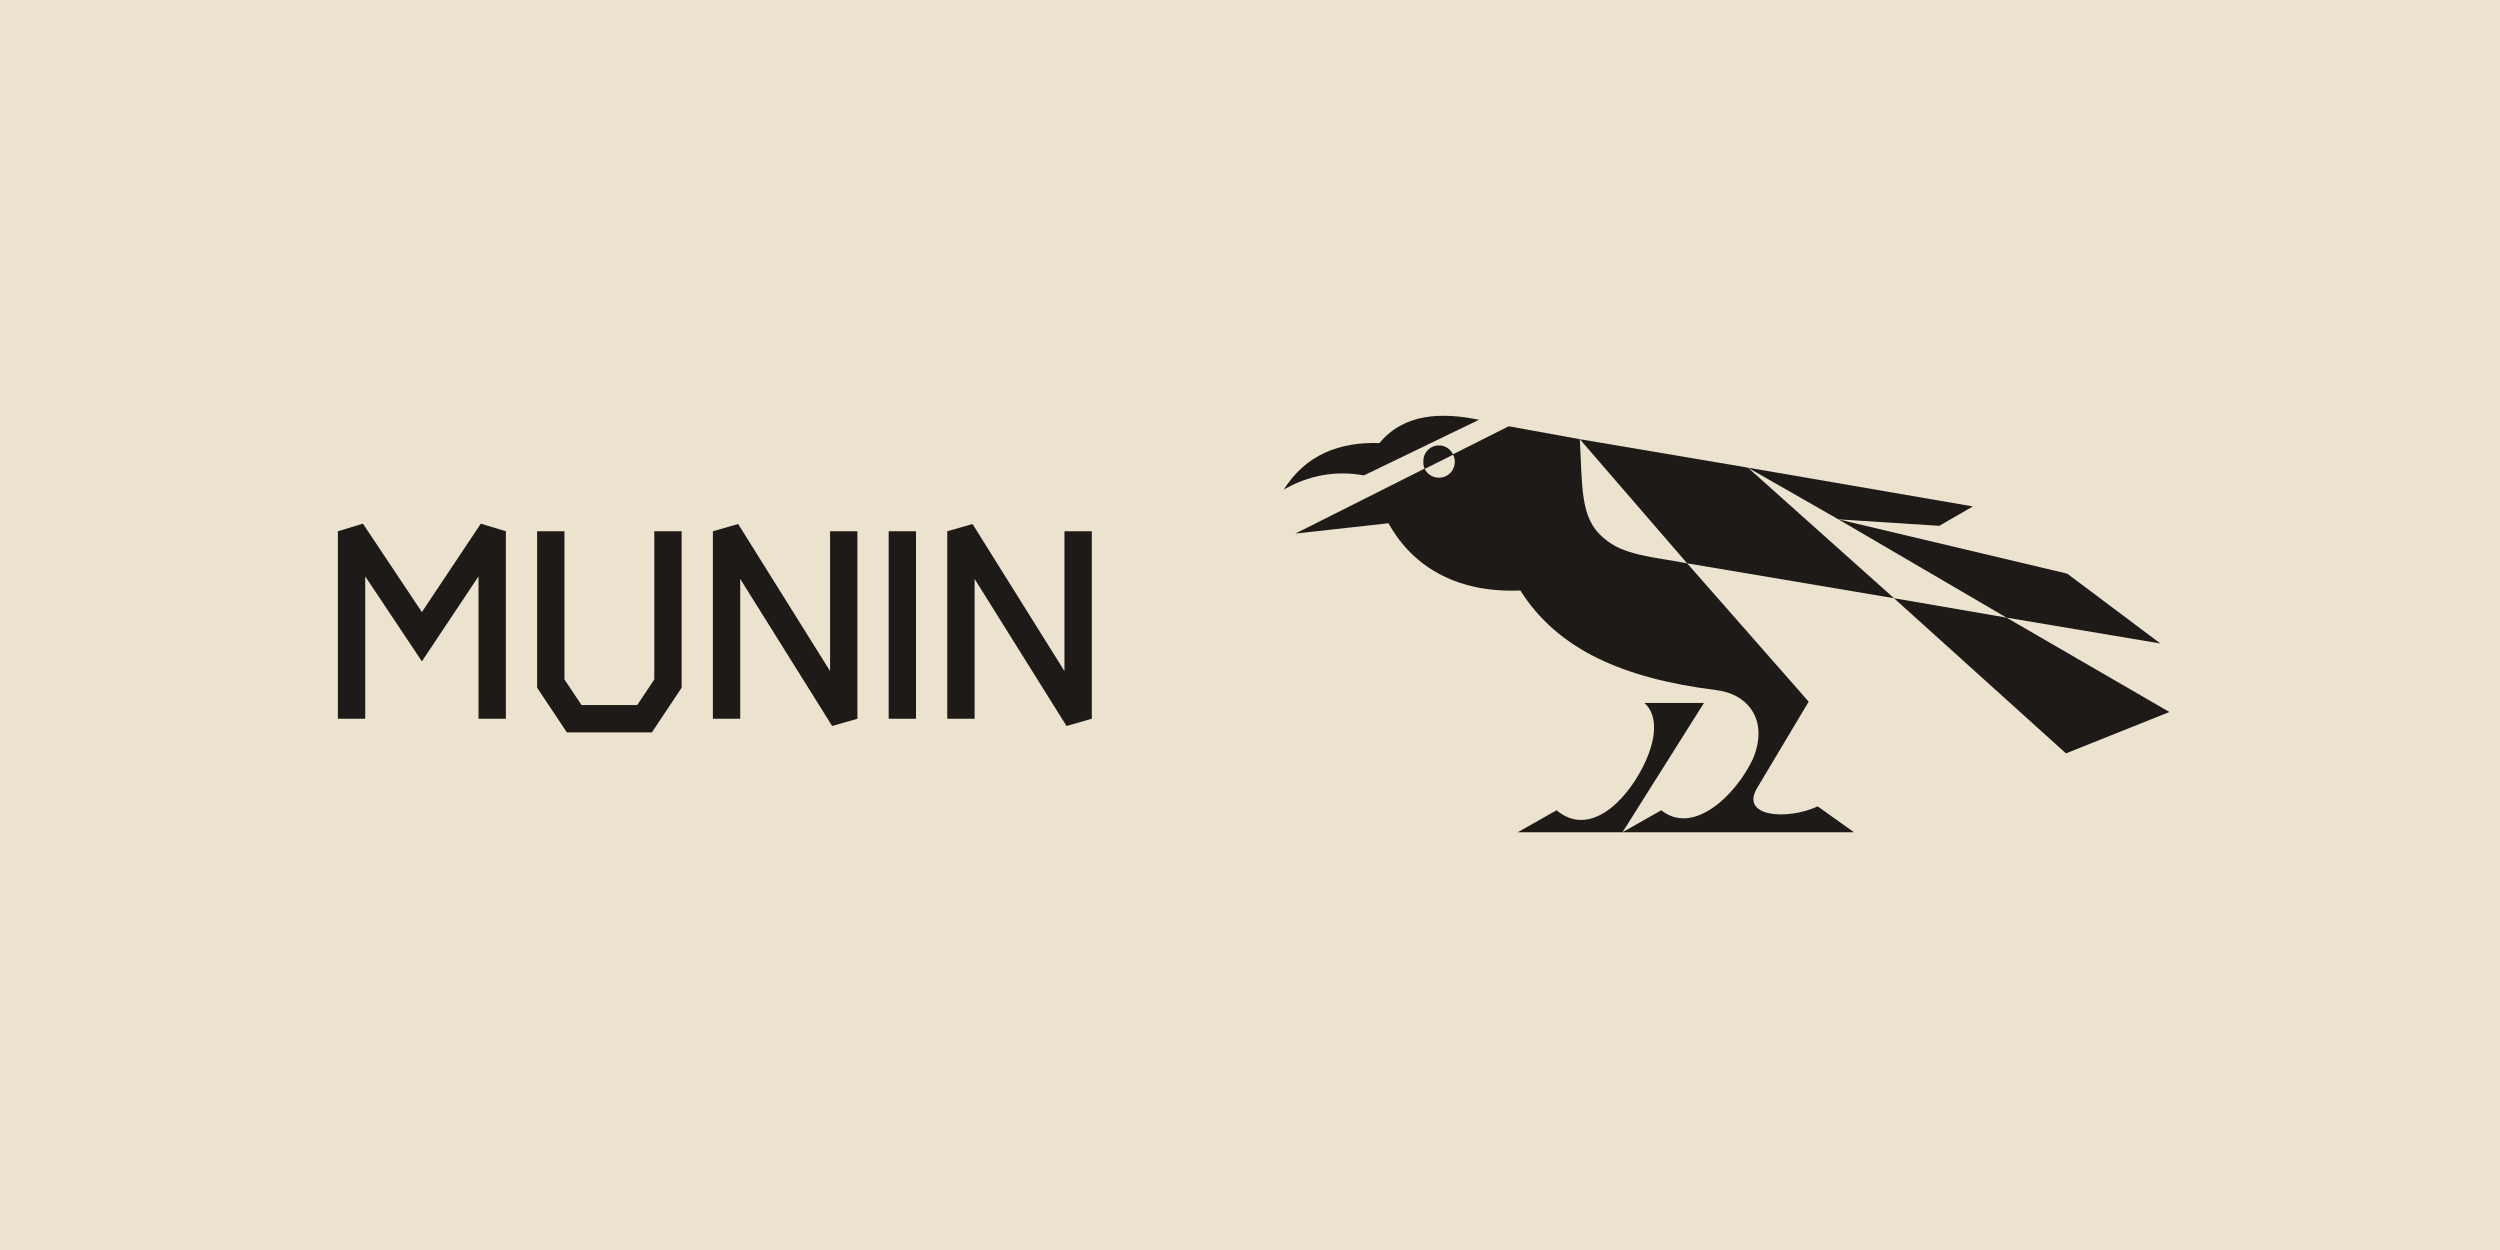
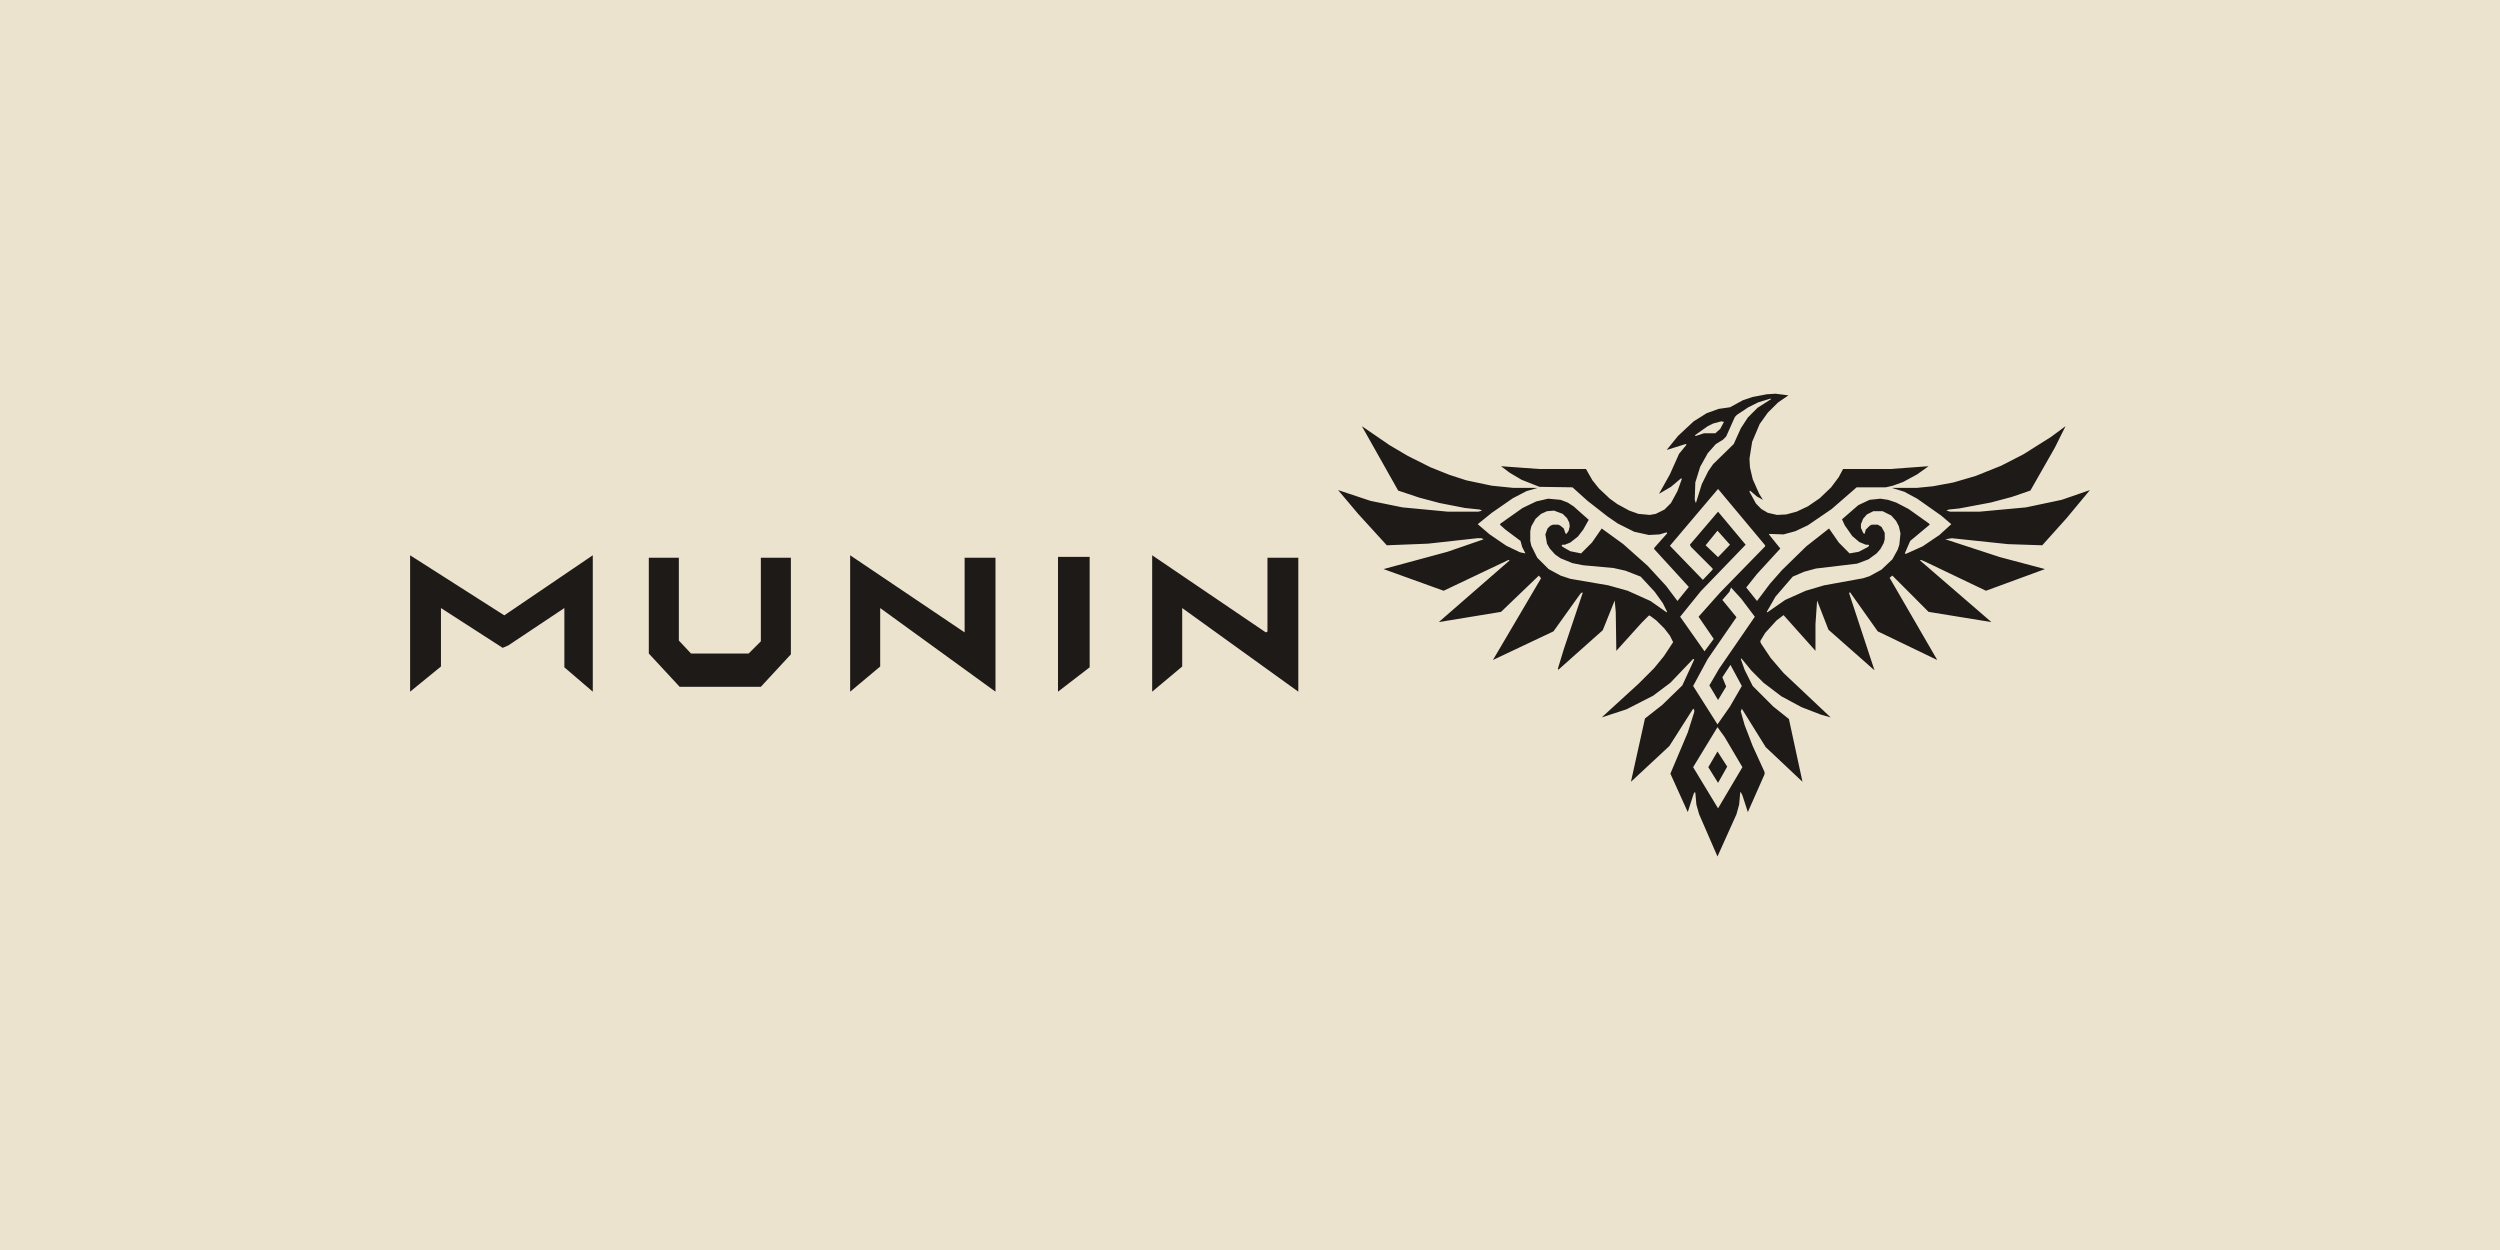
<svg xmlns="http://www.w3.org/2000/svg" width="1280" height="640" viewBox="0 0 1280 640">
  <rect width="1280" height="640" fill="#ece3cf" />
-   <path d="M180,368 V272 L216,326 L252,272 V368" fill="none" stroke="#1d1a17" stroke-width="14" stroke-linejoin="miter" stroke-miterlimit="3" />
-   <path d="M282,272 V350 L294,368 H330 L342,350 V272" fill="none" stroke="#1d1a17" stroke-width="14" stroke-linejoin="miter" stroke-miterlimit="3" />
-   <path d="M372,368 V272 L432,368 V272" fill="none" stroke="#1d1a17" stroke-width="14" stroke-linejoin="miter" stroke-miterlimit="3" />
-   <path d="M462,272 V368" fill="none" stroke="#1d1a17" stroke-width="14" stroke-linejoin="miter" stroke-miterlimit="3" />
-   <path d="M492,368 V272 L552,368 V272" fill="none" stroke="#1d1a17" stroke-width="14" stroke-linejoin="miter" stroke-miterlimit="3" />
-   <svg x="650" y="205" width="470" height="228.4" viewBox="350 355 710 345">
-     <defs>
-       <mask id="eye" maskUnits="userSpaceOnUse" x="350" y="355" width="710" height="345">
-         <rect x="350" y="355" width="710" height="345" fill="white" />
-         <path d="M492 397 A12 12 0 0 1 470 408Z" fill="black" />
-       </mask>
-     </defs>
-     <g fill="#1d1a17" mask="url(#eye)">
-       <path d="M361 424 C378 397 404 387 435 388 C454 365 483 364 512 370 L423 413 C401 409 380 413 361 424Z" />
-       <path d="M370 458 L535 375 L590 385 C592 421 590 446 608 461 C623 475 647 476 673 481 L767 588 L727 655 C714 677 750 680 774 669 L802 689 H623 L653 672 C678 692 711 660 724 632 C736 603 721 582 695 579 C624 570 573 548 544 502 C498 504 462 486 442 450 Z" />
-       <path d="M590 385 L720 407 L833 508 L673 481 Z" />
-       <path d="M720 407 L894 437 L868 452 L790 447 Z" />
-       <path d="M790 447 L967 489 L1039 543 L920 523 Z" />
-       <path d="M833 508 L920 523 L1046 596 L966 628 Z" />
-       <path d="M640 589 H686 L623 689 H542 L572 672 C597 693 625 666 639 638 C649 618 651 599 640 589Z" />
-       <path d="M469 402 A12 12 0 0 1 492 397 L470 408 A12 12 0 0 1 469 402Z" />
-     </g>
+   <svg x="200" y="191.6" width="880" height="256.9" viewBox="0 0 2117 618">
+     <path fill="#1d1a17" fill-rule="evenodd" d="M861 225 L822 225 L822 391 L861 361 Z M318 226 L318 344 L356 385 L456 385 L493 345 L493 226 L456 226 L456 329 L441 344 L370 344 L355 328 L355 226 Z M938 223 L938 391 L975 360 L975 288 L1118 391 L1118 226 L1080 226 L1080 317 L1078 318 Z M566 223 L566 391 L603 360 L603 288 L745 391 L745 226 L707 226 L707 318 Z M24 223 L24 391 L62 360 L62 288 L138 337 L145 334 L214 288 L214 361 L249 391 L249 223 L140 297 Z M1196.3 64 L1241 143.3 L1267 152 L1292.3 158.7 L1323 164.7 L1341.7 166.7 L1344.3 168 L1339.7 169.3 L1302.3 169.3 L1246.3 164 L1207 156 L1167 142.7 L1191.7 172 L1227 210.7 L1277.7 208.7 L1338.3 202 L1343.7 202 L1346.3 203.3 L1301.7 218.7 L1223 240 L1297 266.7 L1377 228.7 L1378.3 229.3 L1291 305.3 L1367.7 292.7 L1414.3 248 L1417 251.3 L1357.7 352 L1432.3 316.7 L1465.7 270 L1467.7 268.7 L1468.3 269.3 L1445 338.7 L1437.7 362.7 L1438.3 364 L1493 315.3 L1507.7 278.7 L1509 292.7 L1509.7 340.7 L1541 306 L1549.7 297.3 L1551 297.3 L1559 303.3 L1569 313.3 L1575.7 322 L1579.7 330 L1568.3 347.3 L1556.3 362 L1537 381.3 L1491.7 422.7 L1522.3 412.7 L1555 396 L1576.3 380 L1604.3 350.7 L1605.7 351.3 L1591 383.3 L1566.3 407.3 L1545 424 L1527.7 502 L1575 458 L1604.3 412 L1605.7 413.3 L1605.7 416 L1597.7 441.3 L1576.3 492 L1597.7 539.3 L1605 516.7 L1606.3 514.7 L1607 515.3 L1608.3 530 L1611.7 542 L1634.3 594 L1657.7 542 L1661 530 L1662.3 515.3 L1663 514.7 L1665 518.7 L1671.7 539.3 L1692.3 492.7 L1692.3 490 L1677.7 458 L1667.7 432 L1663 415.3 L1664.3 412 L1693.7 459.3 L1739 502 L1722.3 424.7 L1703 409.3 L1677.7 384 L1667.7 364 L1663 350.7 L1663.7 350 L1676.3 365.3 L1691 380 L1713 396.7 L1737.7 410 L1761.7 419.3 L1773.7 422.7 L1715.7 368 L1699.7 349.3 L1687.7 331.3 L1687 328.7 L1693 318.7 L1707 303.3 L1715.7 296.7 L1755 340.7 L1755 308 L1757 278.7 L1771 314.7 L1827.7 364.7 L1796.3 269.3 L1797.7 268.7 L1831.7 316.7 L1905 352 L1846.3 250.7 L1849.7 248 L1894.3 292.7 L1971.7 305.3 L1883.7 229.3 L1885 228.7 L1891 231.3 L1965 266.7 L2037.7 240 L1982.3 225.3 L1915 203.3 L1923 202 L1992.3 209.3 L2034.3 210.7 L2064.3 177.3 L2093 142.7 L2058.3 154.7 L2014.3 164 L1957 169.3 L1921 169.3 L1916.3 168 L1919 166.7 L1932.3 165.3 L1971 158 L1996.3 151.3 L2019.7 143.3 L2049.7 90.7 L2063 64 L2045 77.3 L2011 98.7 L1983.7 112.7 L1952.3 125.3 L1925 133.3 L1899.7 138 L1879.7 140 L1849 140 L1864.3 144.7 L1880.3 153.3 L1909.7 174 L1922.3 184.7 L1907.7 198 L1887 212 L1866.3 221.3 L1865 220.7 L1871.7 205.3 L1895.7 185.3 L1895 184 L1869.7 166 L1854.3 158 L1844.3 154.7 L1835 153.3 L1821.7 154.7 L1807.7 161.3 L1787.7 178.7 L1791 186 L1800.3 199.3 L1809 206.7 L1817 210 L1820.3 210 L1821 211.3 L1819.7 212.7 L1808.3 218.7 L1797 220.7 L1783.7 207.3 L1771.7 190 L1743.7 212 L1713.7 241.3 L1699 258 L1683 279.3 L1669.7 262.7 L1683 246 L1711.7 214.7 L1697.7 197.3 L1698.3 196.7 L1715.7 197.3 L1730.3 193.3 L1745.7 186 L1775 166 L1805.7 139.3 L1841.7 139.3 L1850.3 137.3 L1863 132.7 L1880.3 123.3 L1894.3 113.3 L1847.7 116.7 L1789 116.7 L1783.7 126.7 L1774.3 139.3 L1760.3 152.7 L1745.7 162.7 L1731.7 169.3 L1719 172.7 L1707.7 173.3 L1696.3 170.7 L1688.3 166 L1681.7 159.3 L1673.7 144.7 L1674.3 143.3 L1683 150.7 L1690.3 154.7 L1685.7 147.3 L1677.7 129.3 L1674.3 114.7 L1673.7 104 L1677 83.3 L1686.3 61.3 L1696.3 47.3 L1709 34.7 L1721.7 26 L1705.7 24 L1695 24.7 L1677.7 28 L1665.7 32 L1649.7 40.7 L1635.7 42.7 L1621 48 L1605 58 L1585.7 76 L1571.7 93.3 L1595 86 L1596.3 86.7 L1587 98 L1575.7 123.3 L1562.3 147.3 L1577 138.7 L1589.7 128 L1590.3 129.3 L1585 144 L1577 158.7 L1569 166.7 L1558.3 172 L1551 173.3 L1537 172 L1525.7 168 L1511 160 L1501.7 153.3 L1488.3 140.7 L1480.3 130.7 L1472.3 116.7 L1414.3 116.7 L1367.7 113.3 L1378.3 121.3 L1393 130 L1415 138.7 L1455.7 139.3 L1474.3 156 L1499 175.3 L1511.7 184 L1531.7 194 L1549.7 198 L1563 197.3 L1571.7 194.7 L1572.3 196 L1556.3 214 L1556.3 215.3 L1599 262 L1585 279.3 L1571 260.7 L1548.3 236 L1518.3 209.3 L1491.7 190 L1479.7 207.3 L1466.3 220.7 L1453 218 L1443.7 212.7 L1442.3 211.3 L1443 210 L1446.3 210 L1453 207.3 L1462.3 200 L1469 191.3 L1475.7 179.3 L1457 162.7 L1449.7 158 L1441 154.7 L1425.7 153.3 L1411 156.7 L1394.3 164.7 L1367 184 L1366.3 185.3 L1373 191.3 L1391.7 205.3 L1393.7 212.7 L1397.7 220.7 L1391 219.3 L1374.3 211.3 L1353.7 197.3 L1339 184.7 L1356.3 170.7 L1382.3 152.7 L1399 144 L1413 140 L1383 140 L1356.3 137.3 L1325 130.7 L1304.3 124 L1281 114.7 L1253 100.7 L1230.3 87.3 Z M1634.3 434.7 L1643 446.7 L1665 484 L1635 534.7 L1604.3 484 Z M1634.3 464.7 L1623 484 L1635 503.3 L1646.3 483.3 Z M1651 262.7 L1663.7 276.7 L1680.3 298.7 L1636.3 362.7 L1624.3 383.3 L1635 401.3 L1645 384.7 L1640.3 373.3 L1650.3 358 L1664.3 384 L1649.7 409.3 L1634.3 431.3 L1604.3 384 L1622.3 350.7 L1657.7 299.3 L1640.3 278 L1649 268 Z M1634.3 192.7 L1649.7 210 L1635 225.3 L1619.7 210.7 Z M1854.3 180.7 L1857.7 187.3 L1859.7 196 L1858.3 210 L1856.3 216 L1849.7 228 L1836.3 240.7 L1821.7 248.7 L1813.7 251.3 L1765.7 260 L1743 266.7 L1717.7 278 L1695.7 293.3 L1695 292.7 L1705.7 274 L1727 249.3 L1741 243.3 L1755.7 239.3 L1806.3 233.3 L1820.3 228 L1830.3 220.7 L1835 215.3 L1839 208 L1840.3 203.3 L1840.3 195.3 L1836.3 188 L1831.7 185.3 L1824.3 185.3 L1821.7 186.7 L1817 191.3 L1815.7 196 L1815 196.7 L1813.7 195.3 L1811 189.3 L1811 184.7 L1813.7 178 L1818.3 172.7 L1826.3 168.7 L1837.7 168.7 L1848.3 174 Z M1410.3 178 L1417 172 L1424.3 168.7 L1433 168 L1443.7 172 L1449 177.3 L1451.7 182.7 L1452.3 187.3 L1451 192.7 L1448.3 196.7 L1447 196 L1445 190 L1441 186.7 L1438.3 185.3 L1431.7 185.3 L1428.3 186.7 L1425 190 L1422.3 197.3 L1424.3 208.7 L1427.7 214.7 L1434.3 222 L1441 226.7 L1455.7 232.7 L1469 235.3 L1506.3 238.7 L1521 242 L1539.7 249.3 L1557 268 L1567 282 L1572.3 292.7 L1571.7 293.3 L1551.7 279.3 L1523.7 266.7 L1499.7 260 L1453 252 L1441 248 L1426.3 240 L1412.3 226 L1405 211.3 L1403.7 205.3 L1403.7 193.3 L1405 187.3 Z M1635 141.3 L1693 210.7 L1693 212 L1637.7 268.7 L1611 298.7 L1629.7 326 L1618.3 341.3 L1588.3 298.7 L1613.7 267.3 L1669 210 L1635 169.3 L1600.3 210 L1601.7 212.7 L1628.3 239.3 L1628.3 240.7 L1616.3 253.3 L1575.7 211.3 Z M1642.3 58.7 L1637.7 67.3 L1631.7 72.7 L1617.7 72.7 L1607.7 76 L1606.3 75.3 L1622.3 64 L1629 60.7 L1639 58 Z M1699.7 30 L1700.3 30.7 L1683.7 41.3 L1671.7 53.3 L1663 66.7 L1654.3 86 L1629 110.7 L1623 119.3 L1615 135.3 L1607.7 158.7 L1606.3 154.7 L1607 133.3 L1613 114 L1622.3 97.3 L1632.3 86 L1641 80.7 L1645 76.7 L1655.7 52.7 L1658.3 50 L1672.3 40.7 L1684.3 34.7 Z" />
  </svg>
</svg>
